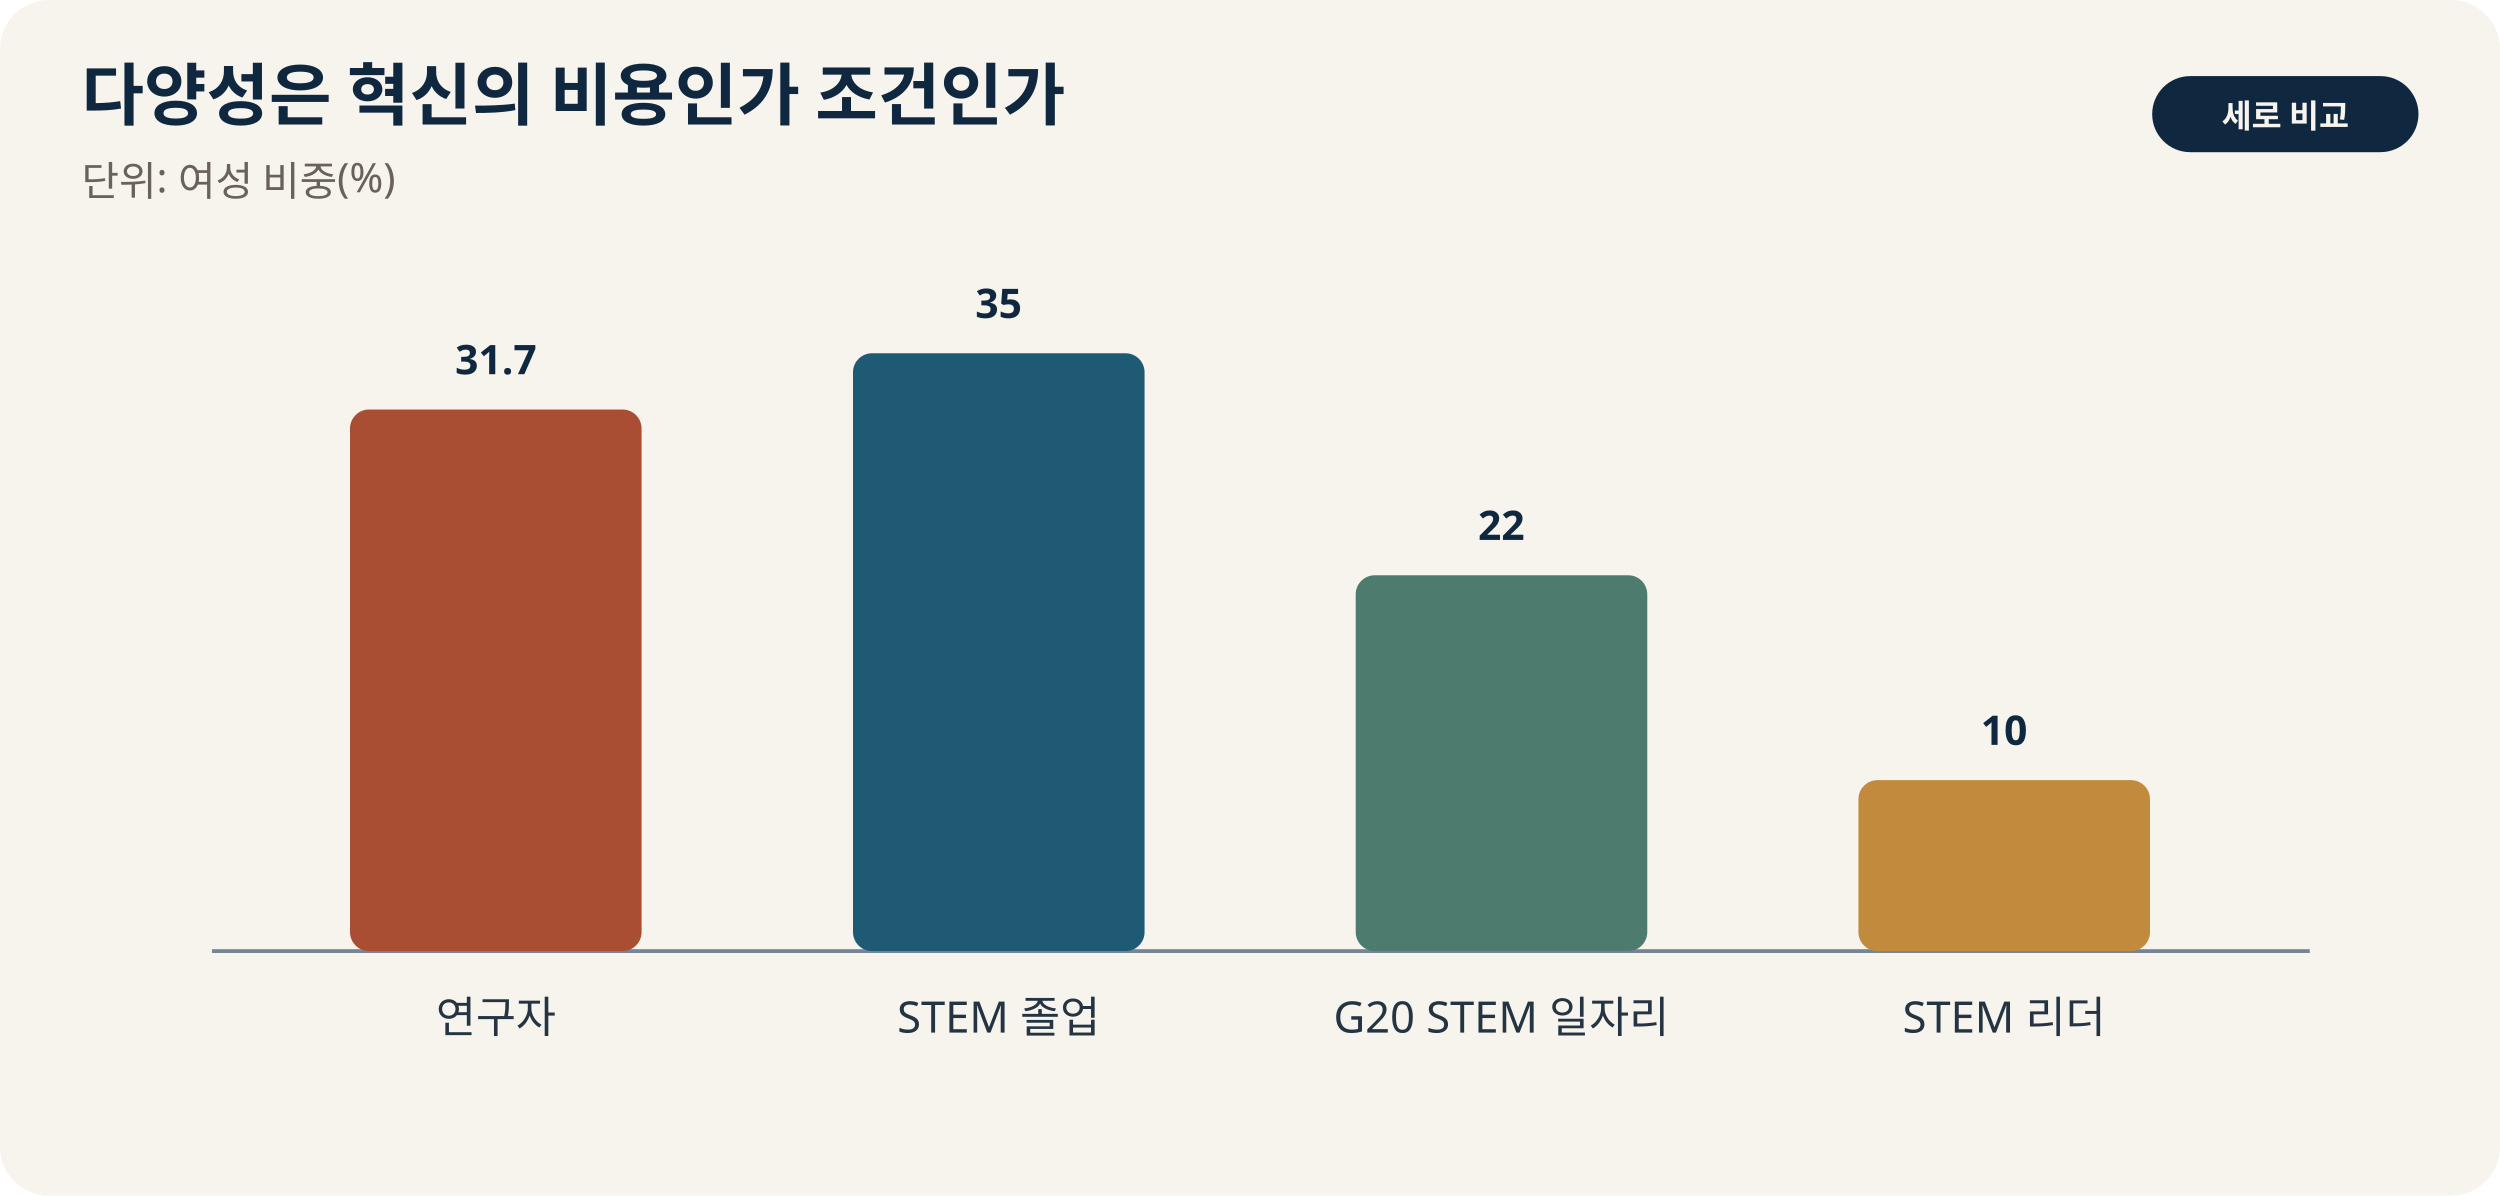
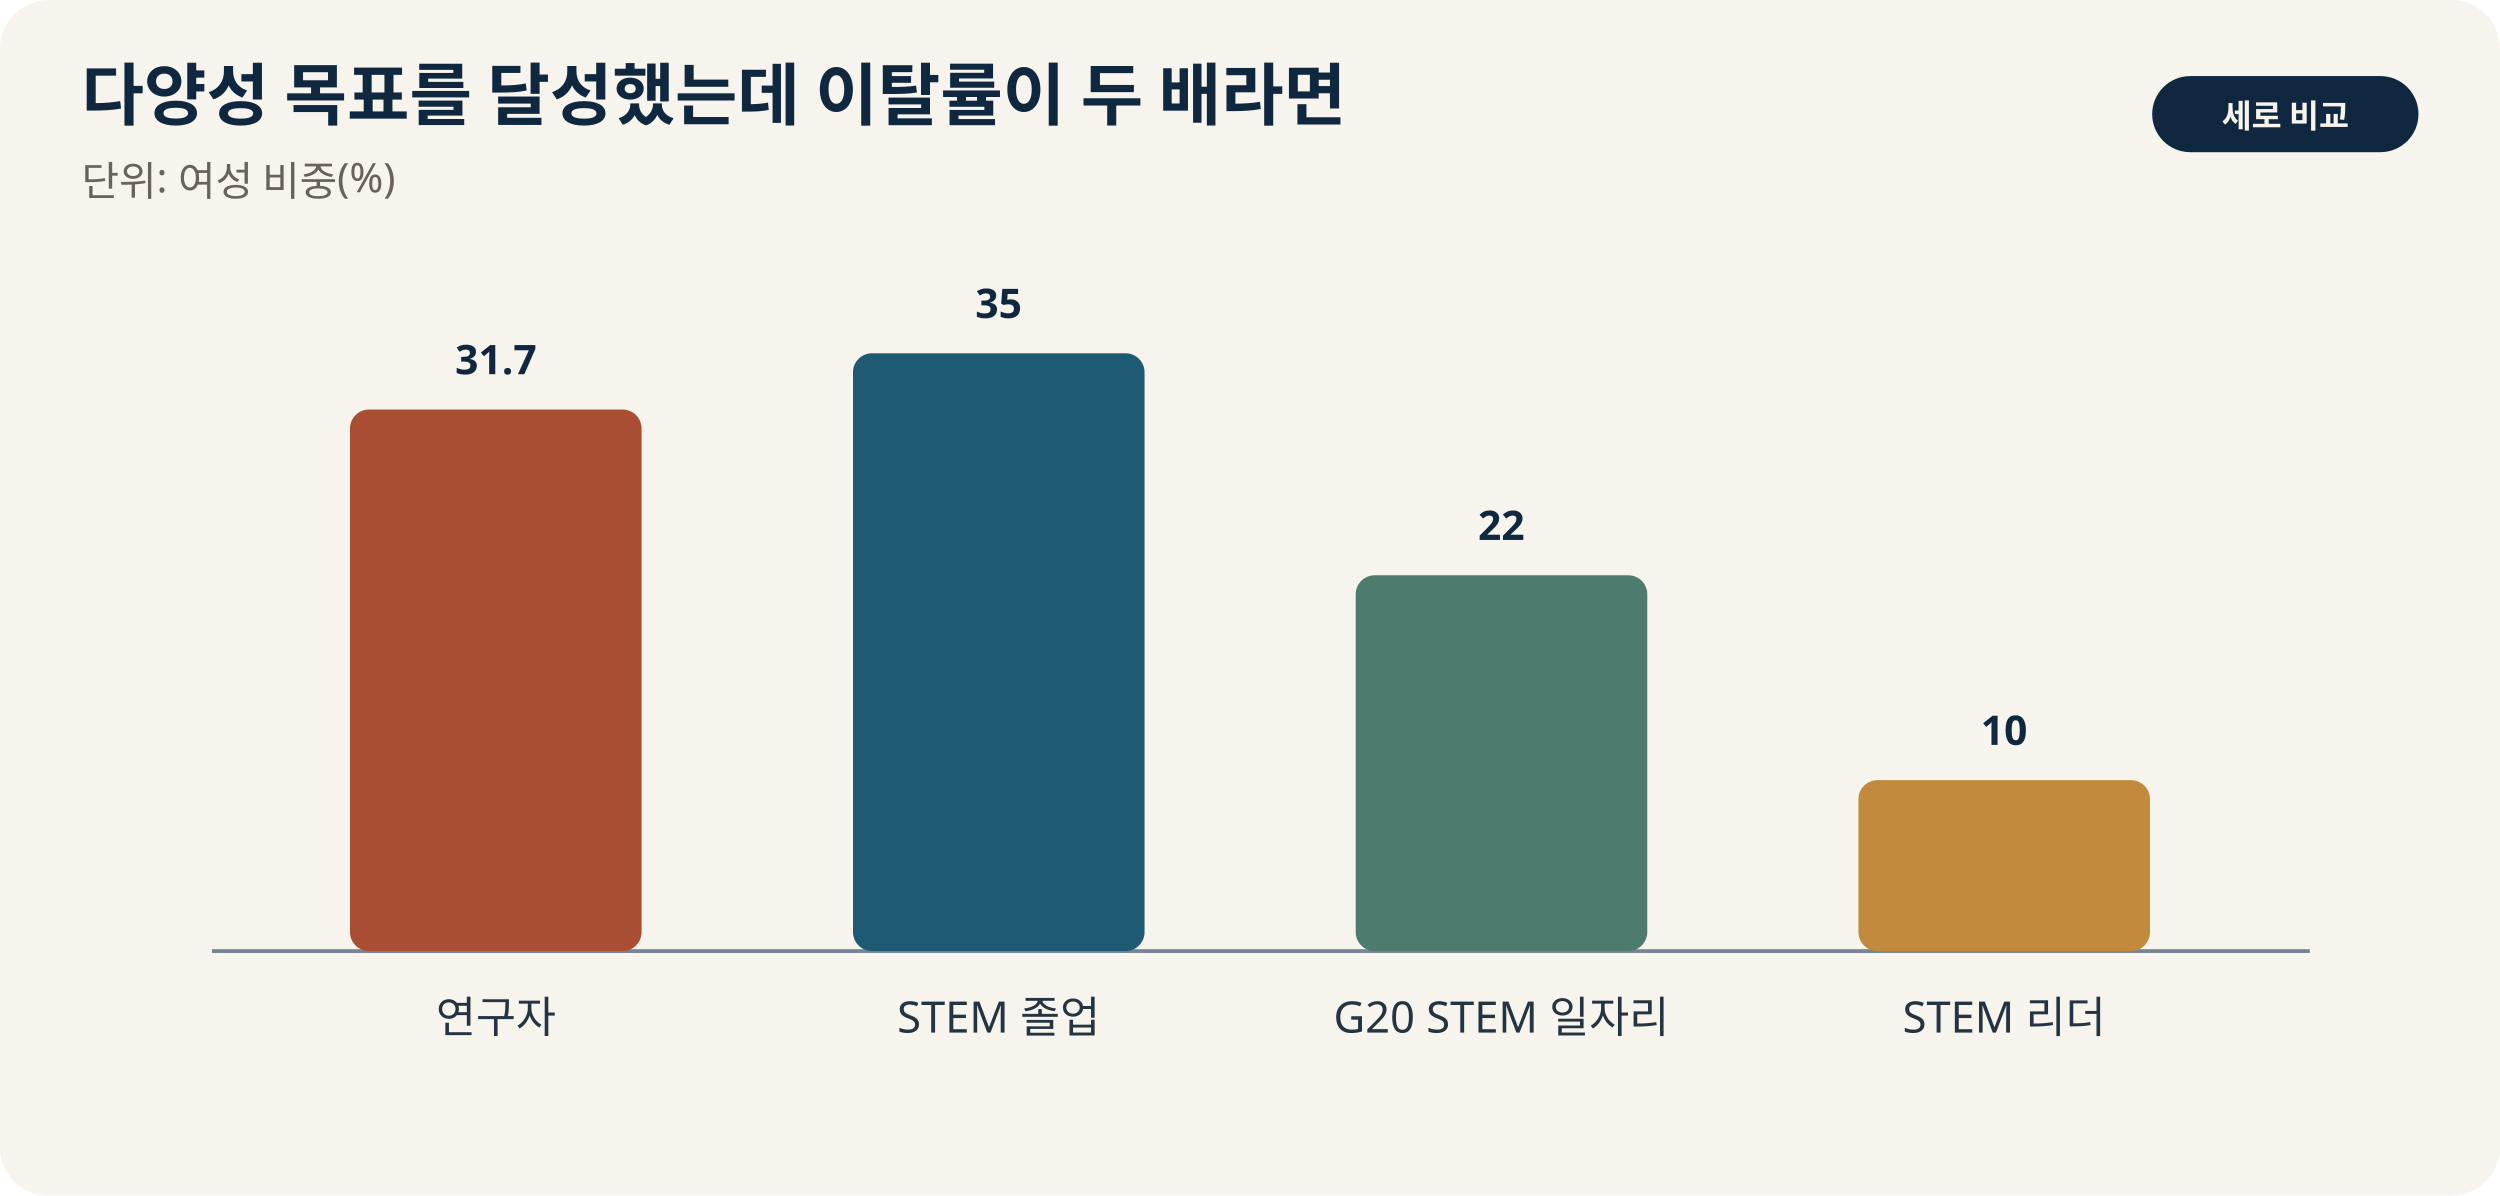
<svg xmlns="http://www.w3.org/2000/svg" viewBox="0 0 920 440" role="img" aria-labelledby="title desc">
  <style>
  .bg{fill:#F7F4ED} .title{font:700 25px "Noto Sans KR",sans-serif;fill:#10283F}
  .unit{font:15px "Noto Sans KR",sans-serif;fill:#6A625A} .label{font:16px "Noto Sans KR",sans-serif;fill:#253443}
  .value{font:700 15px "Noto Sans KR",sans-serif;fill:#10283F} .grid{stroke:#D9D1C5;stroke-width:1}
  .axis{stroke:#768594;stroke-width:1.4} .note{font:13px "Noto Sans KR",sans-serif;fill:#756C63}
</style>
  <rect class="bg" width="100%" height="100%" rx="18" />
-   <text x="30" y="44" class="title">다양성은 혁신의 비용인가 조건인가</text>
+   <text x="30" y="44" class="title">다양성 목표를 달성했는데 이탈률이 두 배라면</text>
  <text x="30" y="72" class="unit">단위: 여성 비중(%)</text>
  <line x1="78" y1="350" x2="850" y2="350" class="axis" />
  <rect x="128.8" y="150.7" width="107.3" height="199.3" rx="7" fill="#A94E32" />
  <text x="182.5" y="137.7" text-anchor="middle" class="value">31.7</text>
  <text x="182.5" y="380" text-anchor="middle" class="label">연구자</text>
  <rect x="313.9" y="130.0" width="107.3" height="220.0" rx="7" fill="#1F5A75" />
  <text x="367.5" y="117.0" text-anchor="middle" class="value">35</text>
  <text x="367.5" y="380" text-anchor="middle" class="label">STEM 졸업</text>
  <rect x="498.9" y="211.7" width="107.3" height="138.3" rx="7" fill="#4D7C6F" />
  <text x="552.5" y="198.7" text-anchor="middle" class="value">22</text>
  <text x="552.5" y="380" text-anchor="middle" class="label">G20 STEM 일자리</text>
  <rect x="683.9" y="287.1" width="107.3" height="62.9" rx="7" fill="#C18A3D" />
  <text x="737.5" y="274.1" text-anchor="middle" class="value">10</text>
  <text x="737.5" y="380" text-anchor="middle" class="label">STEM 리더</text>
  <rect x="792" y="28" width="98" height="28" rx="14" fill="#10283F" />
  <text x="841" y="47" text-anchor="middle" style="font:700 12px 'Noto Sans KR',sans-serif;fill:#F7F4ED">세로 비교</text>
</svg>
